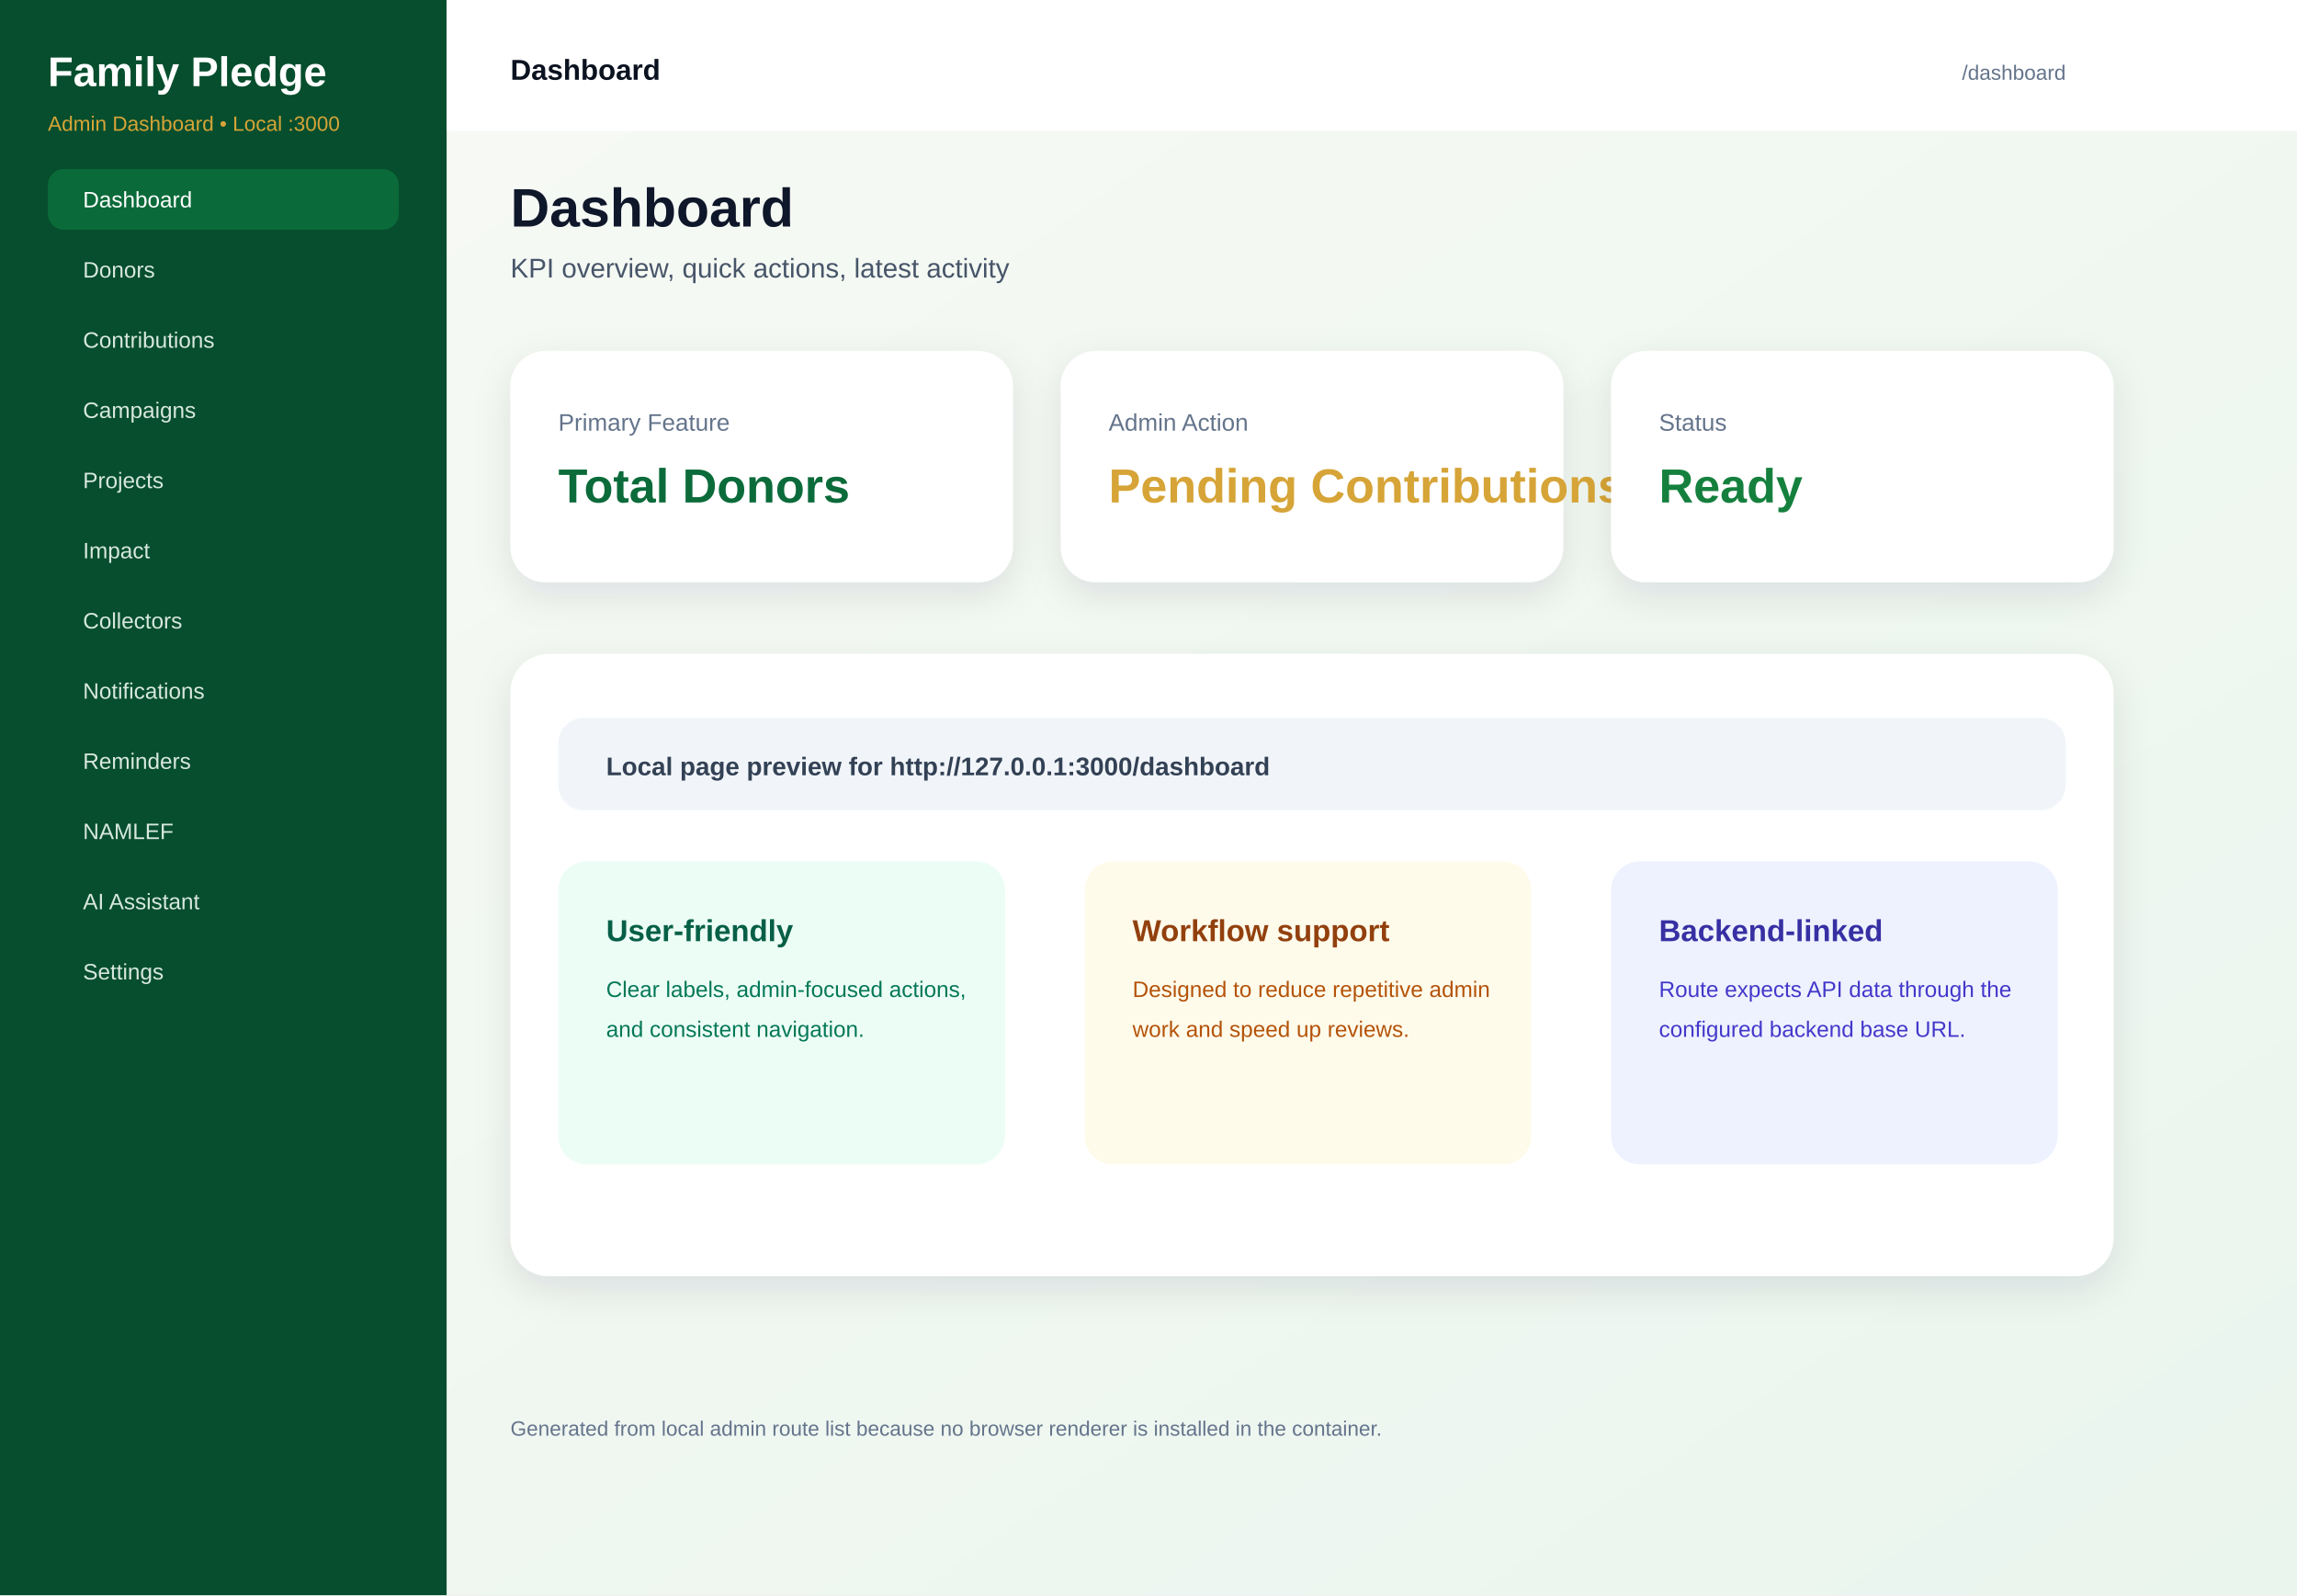
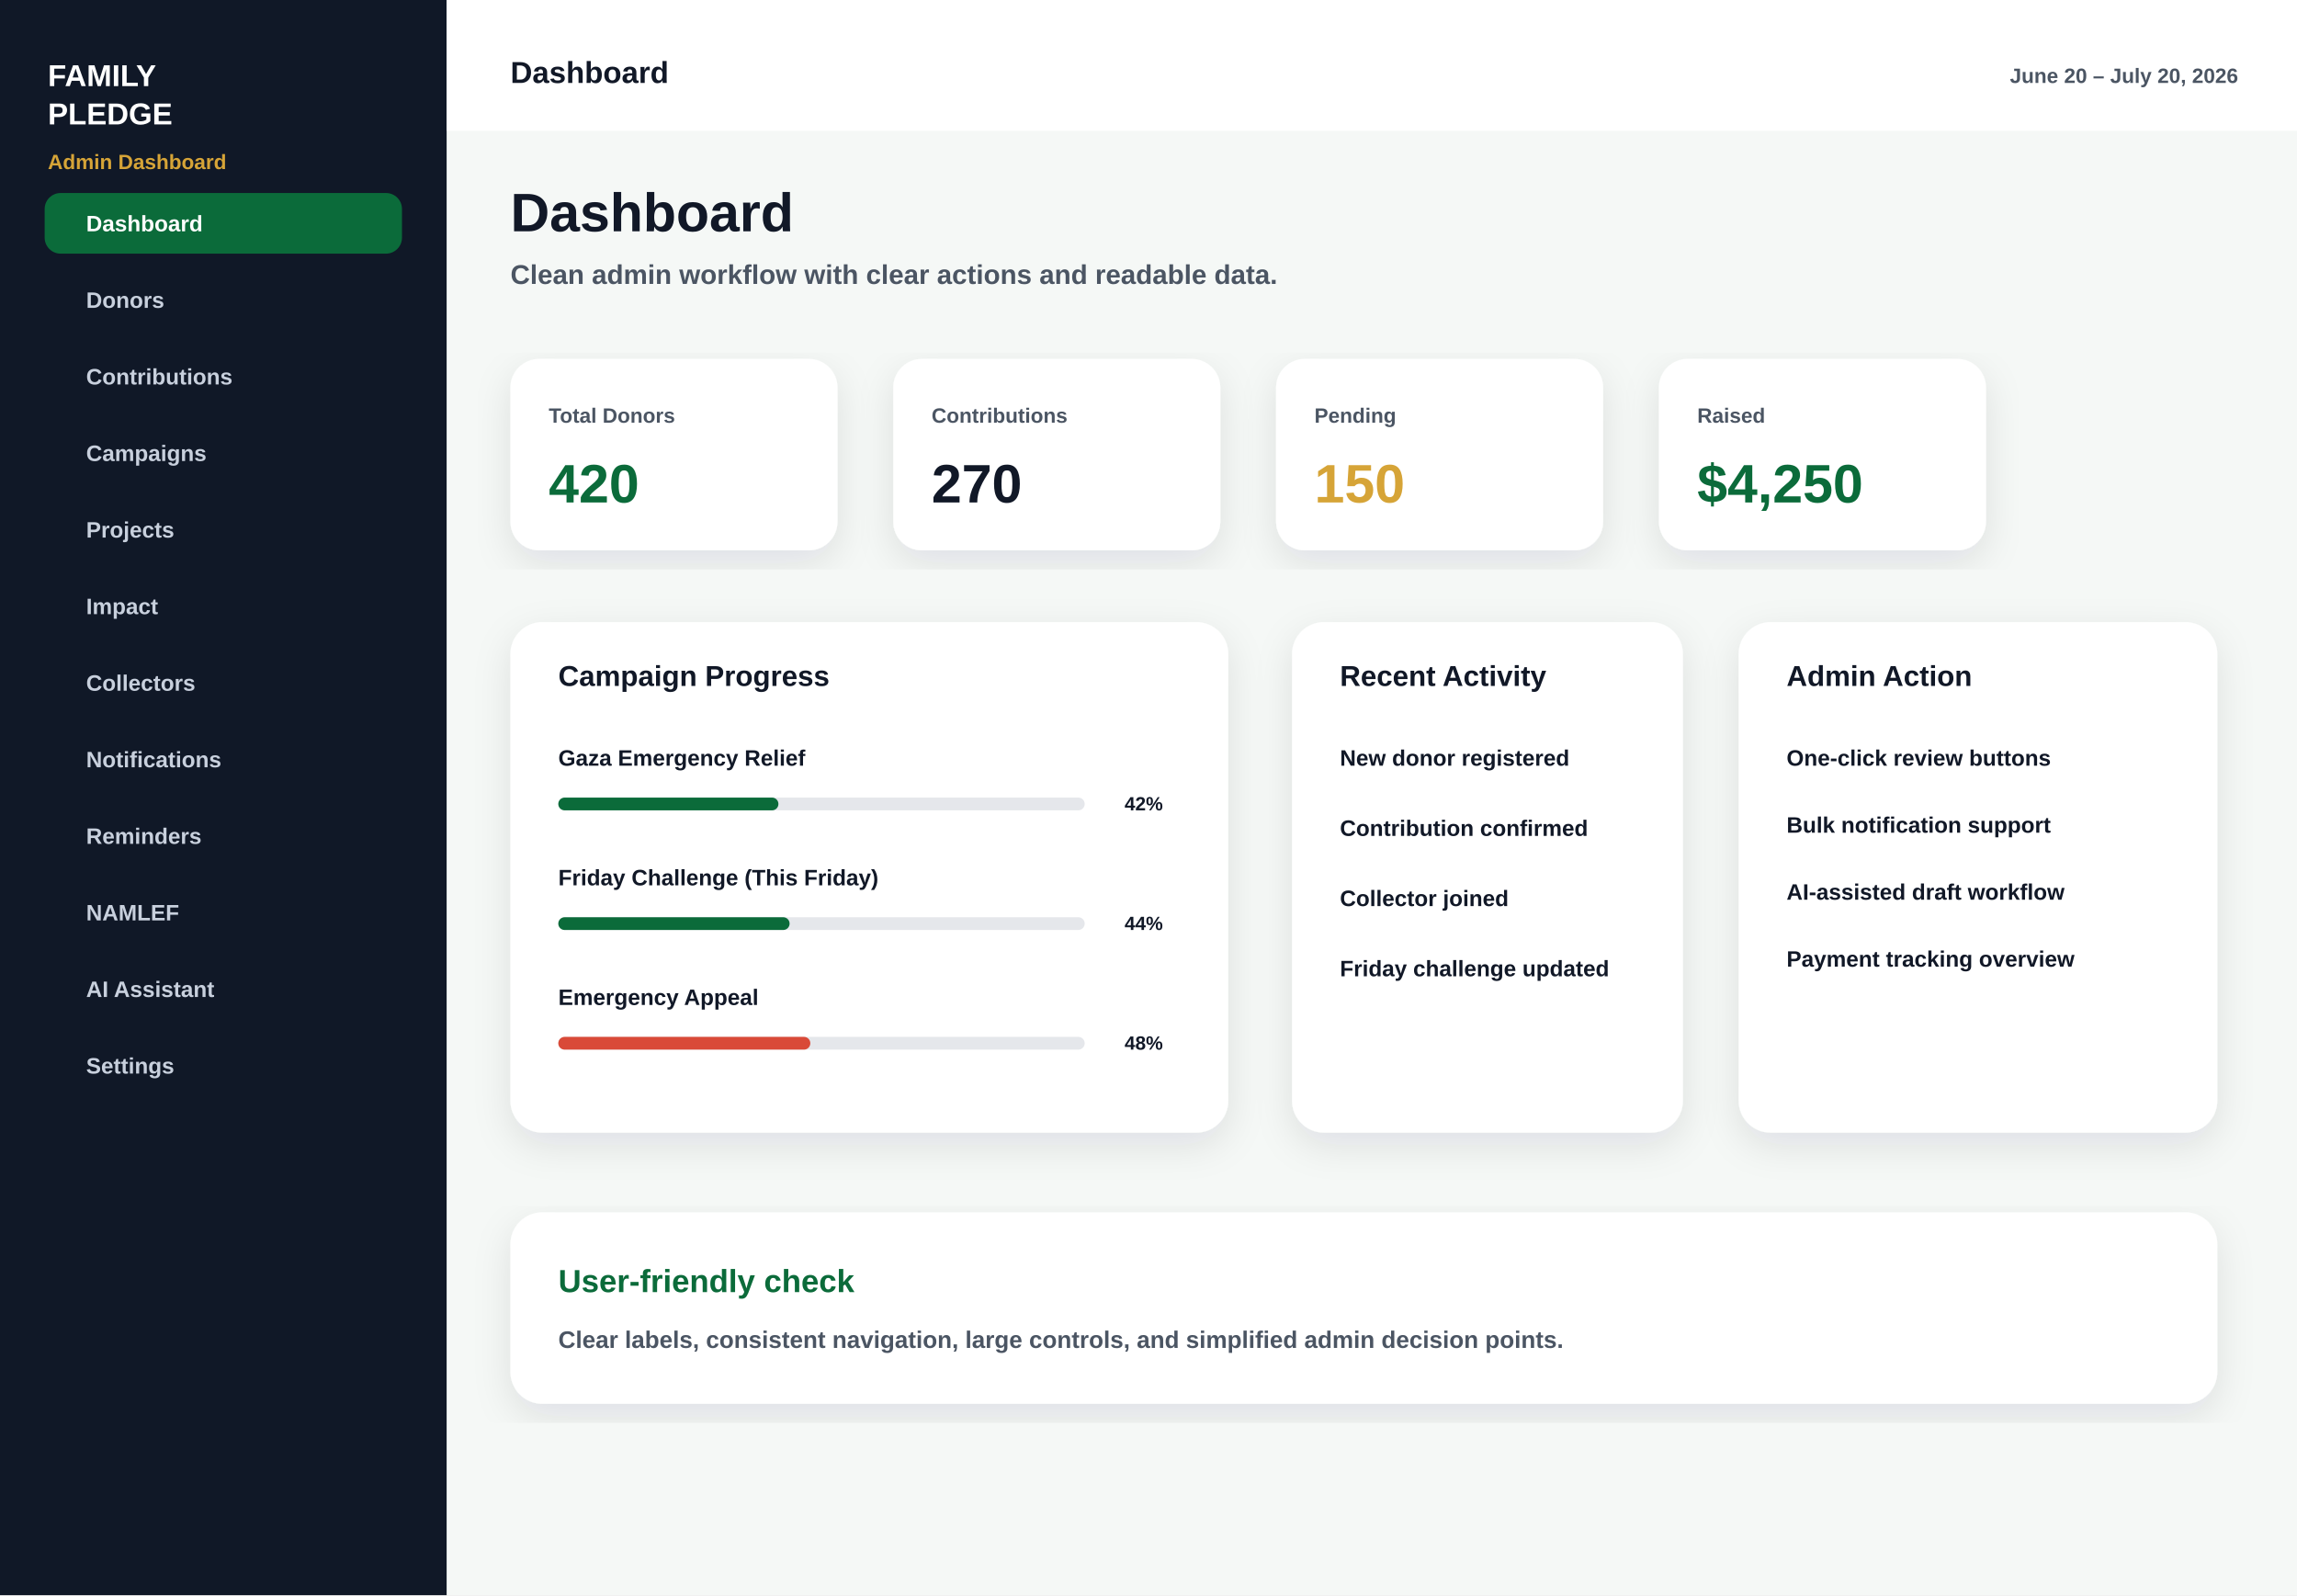
<svg xmlns="http://www.w3.org/2000/svg" width="1440" height="1000" viewBox="0 0 1440 1000">
  <defs>
-     <linearGradient id="g" x1="0" x2="1" y1="0" y2="1">
-       <stop stop-color="#F8FAF5" />
-       <stop offset="1" stop-color="#EAF5EE" />
-     </linearGradient>
-     <filter id="shadow" x="-20%" y="-20%" width="140%" height="140%">
+     <filter id="shadow">
      <feDropShadow dx="0" dy="8" stdDeviation="12" flood-color="#0F172A" flood-opacity="0.10" />
    </filter>
  </defs>
-   <rect width="1440" height="1000" fill="url(#g)" />
-   <rect x="0" y="0" width="280" height="1000" fill="#064E2D" />
-   <text x="30" y="54" font-size="26" font-weight="800" fill="#FFFFFF" font-family="Arial">Family Pledge</text>
-   <text x="30" y="82" font-size="13" fill="#D6A437" font-family="Arial">Admin Dashboard • Local :3000</text>
-   <rect x="30" y="106" width="220" height="38" rx="10" fill="#0B6B3A" opacity="0.95" />
-   <text x="52" y="130" font-size="14" fill="#ffffff" font-family="Arial">Dashboard</text>
-   <rect x="30" y="150" width="220" height="38" rx="10" fill="transparent" opacity="0.95" />
-   <text x="52" y="174" font-size="14" fill="#D8E8DD" font-family="Arial">Donors</text>
-   <rect x="30" y="194" width="220" height="38" rx="10" fill="transparent" opacity="0.95" />
-   <text x="52" y="218" font-size="14" fill="#D8E8DD" font-family="Arial">Contributions</text>
-   <rect x="30" y="238" width="220" height="38" rx="10" fill="transparent" opacity="0.95" />
-   <text x="52" y="262" font-size="14" fill="#D8E8DD" font-family="Arial">Campaigns</text>
-   <rect x="30" y="282" width="220" height="38" rx="10" fill="transparent" opacity="0.95" />
-   <text x="52" y="306" font-size="14" fill="#D8E8DD" font-family="Arial">Projects</text>
-   <rect x="30" y="326" width="220" height="38" rx="10" fill="transparent" opacity="0.95" />
-   <text x="52" y="350" font-size="14" fill="#D8E8DD" font-family="Arial">Impact</text>
-   <rect x="30" y="370" width="220" height="38" rx="10" fill="transparent" opacity="0.95" />
-   <text x="52" y="394" font-size="14" fill="#D8E8DD" font-family="Arial">Collectors</text>
-   <rect x="30" y="414" width="220" height="38" rx="10" fill="transparent" opacity="0.95" />
-   <text x="52" y="438" font-size="14" fill="#D8E8DD" font-family="Arial">Notifications</text>
-   <rect x="30" y="458" width="220" height="38" rx="10" fill="transparent" opacity="0.95" />
-   <text x="52" y="482" font-size="14" fill="#D8E8DD" font-family="Arial">Reminders</text>
-   <rect x="30" y="502" width="220" height="38" rx="10" fill="transparent" opacity="0.95" />
-   <text x="52" y="526" font-size="14" fill="#D8E8DD" font-family="Arial">NAMLEF</text>
-   <rect x="30" y="546" width="220" height="38" rx="10" fill="transparent" opacity="0.95" />
-   <text x="52" y="570" font-size="14" fill="#D8E8DD" font-family="Arial">AI Assistant</text>
-   <rect x="30" y="590" width="220" height="38" rx="10" fill="transparent" opacity="0.95" />
-   <text x="52" y="614" font-size="14" fill="#D8E8DD" font-family="Arial">Settings</text>
-   <rect x="280" y="0" width="1160" height="82" fill="#FFFFFF" />
-   <text x="320" y="50" font-size="18" font-weight="700" fill="#0B1220" font-family="Arial">Dashboard</text>
-   <text x="1230" y="50" font-size="13" fill="#64748B" font-family="Arial">/dashboard</text>
-   <text x="320" y="142" font-size="34" font-weight="800" fill="#0F172A" font-family="Arial">Dashboard</text>
-   <text x="320" y="174" font-size="17" fill="#475569" font-family="Arial">KPI overview, quick actions, latest activity</text>
-   <rect x="320" y="220" width="315" height="145" rx="22" fill="#FFFFFF" filter="url(#shadow)" />
-   <text x="350" y="270" font-size="15" fill="#64748B" font-family="Arial">Primary Feature</text>
-   <text x="350" y="315" font-size="30" font-weight="800" fill="#0B6B3A" font-family="Arial">Total Donors</text>
-   <rect x="665" y="220" width="315" height="145" rx="22" fill="#FFFFFF" filter="url(#shadow)" />
-   <text x="695" y="270" font-size="15" fill="#64748B" font-family="Arial">Admin Action</text>
-   <text x="695" y="315" font-size="30" font-weight="800" fill="#D6A437" font-family="Arial">Pending Contributions</text>
-   <rect x="1010" y="220" width="315" height="145" rx="22" fill="#FFFFFF" filter="url(#shadow)" />
-   <text x="1040" y="270" font-size="15" fill="#64748B" font-family="Arial">Status</text>
-   <text x="1040" y="315" font-size="30" font-weight="800" fill="#15803D" font-family="Arial">Ready</text>
-   <rect x="320" y="410" width="1005" height="390" rx="24" fill="#FFFFFF" filter="url(#shadow)" />
-   <rect x="350" y="450" width="945" height="58" rx="16" fill="#F1F5F9" />
-   <text x="380" y="486" font-size="16" font-weight="700" fill="#334155" font-family="Arial">Local page preview for http://127.0.0.1:3000/dashboard</text>
-   <rect x="350" y="540" width="280" height="190" rx="18" fill="#ECFDF5" />
-   <text x="380" y="590" font-size="19" font-weight="800" fill="#065F46" font-family="Arial">User-friendly</text>
-   <text x="380" y="625" font-size="14" fill="#047857" font-family="Arial">Clear labels, admin-focused actions,</text>
-   <text x="380" y="650" font-size="14" fill="#047857" font-family="Arial">and consistent navigation.</text>
-   <rect x="680" y="540" width="280" height="190" rx="18" fill="#FFFBEB" />
-   <text x="710" y="590" font-size="19" font-weight="800" fill="#92400E" font-family="Arial">Workflow support</text>
-   <text x="710" y="625" font-size="14" fill="#B45309" font-family="Arial">Designed to reduce repetitive admin</text>
-   <text x="710" y="650" font-size="14" fill="#B45309" font-family="Arial">work and speed up reviews.</text>
-   <rect x="1010" y="540" width="280" height="190" rx="18" fill="#EEF2FF" />
-   <text x="1040" y="590" font-size="19" font-weight="800" fill="#3730A3" font-family="Arial">Backend-linked</text>
-   <text x="1040" y="625" font-size="14" fill="#4338CA" font-family="Arial">Route expects API data through the</text>
-   <text x="1040" y="650" font-size="14" fill="#4338CA" font-family="Arial">configured backend base URL.</text>
-   <text x="320" y="900" font-size="13" fill="#64748B" font-family="Arial">Generated from local admin route list because no browser renderer is installed in the container.</text>
+   <rect width="1440" height="1000" fill="#F5F8F6" />
+   <rect width="280" height="1000" fill="#101827" />
+   <text x="30" y="54" font-family="Arial, sans-serif" font-size="19" font-weight="900" fill="#fff" text-anchor="start">FAMILY</text>
+   <text x="30" y="78" font-family="Arial, sans-serif" font-size="19" font-weight="900" fill="#fff" text-anchor="start">PLEDGE</text>
+   <text x="30" y="106" font-family="Arial, sans-serif" font-size="13" font-weight="700" fill="#D6A437" text-anchor="start">Admin Dashboard</text>
+   <rect x="28" y="121" width="224" height="38" rx="10" fill="#0B6B3A" />
+   <text x="54" y="145" font-family="Arial, sans-serif" font-size="14" font-weight="800" fill="#fff" text-anchor="start">Dashboard</text>
+   <rect x="28" y="169" width="224" height="38" rx="10" fill="transparent" />
+   <text x="54" y="193" font-family="Arial, sans-serif" font-size="14" font-weight="800" fill="#C8D0DD" text-anchor="start">Donors</text>
+   <rect x="28" y="217" width="224" height="38" rx="10" fill="transparent" />
+   <text x="54" y="241" font-family="Arial, sans-serif" font-size="14" font-weight="800" fill="#C8D0DD" text-anchor="start">Contributions</text>
+   <rect x="28" y="265" width="224" height="38" rx="10" fill="transparent" />
+   <text x="54" y="289" font-family="Arial, sans-serif" font-size="14" font-weight="800" fill="#C8D0DD" text-anchor="start">Campaigns</text>
+   <rect x="28" y="313" width="224" height="38" rx="10" fill="transparent" />
+   <text x="54" y="337" font-family="Arial, sans-serif" font-size="14" font-weight="800" fill="#C8D0DD" text-anchor="start">Projects</text>
+   <rect x="28" y="361" width="224" height="38" rx="10" fill="transparent" />
+   <text x="54" y="385" font-family="Arial, sans-serif" font-size="14" font-weight="800" fill="#C8D0DD" text-anchor="start">Impact</text>
+   <rect x="28" y="409" width="224" height="38" rx="10" fill="transparent" />
+   <text x="54" y="433" font-family="Arial, sans-serif" font-size="14" font-weight="800" fill="#C8D0DD" text-anchor="start">Collectors</text>
+   <rect x="28" y="457" width="224" height="38" rx="10" fill="transparent" />
+   <text x="54" y="481" font-family="Arial, sans-serif" font-size="14" font-weight="800" fill="#C8D0DD" text-anchor="start">Notifications</text>
+   <rect x="28" y="505" width="224" height="38" rx="10" fill="transparent" />
+   <text x="54" y="529" font-family="Arial, sans-serif" font-size="14" font-weight="800" fill="#C8D0DD" text-anchor="start">Reminders</text>
+   <rect x="28" y="553" width="224" height="38" rx="10" fill="transparent" />
+   <text x="54" y="577" font-family="Arial, sans-serif" font-size="14" font-weight="800" fill="#C8D0DD" text-anchor="start">NAMLEF</text>
+   <rect x="28" y="601" width="224" height="38" rx="10" fill="transparent" />
+   <text x="54" y="625" font-family="Arial, sans-serif" font-size="14" font-weight="800" fill="#C8D0DD" text-anchor="start">AI Assistant</text>
+   <rect x="28" y="649" width="224" height="38" rx="10" fill="transparent" />
+   <text x="54" y="673" font-family="Arial, sans-serif" font-size="14" font-weight="800" fill="#C8D0DD" text-anchor="start">Settings</text>
+   <rect x="280" y="0" width="1160" height="82" rx="0" fill="#fff" />
+   <text x="320" y="52" font-family="Arial, sans-serif" font-size="19" font-weight="900" fill="#111827" text-anchor="start">Dashboard</text>
+   <text x="1260" y="52" font-family="Arial, sans-serif" font-size="13" font-weight="700" fill="#4B5563" text-anchor="start">June 20 – July 20, 2026</text>
+   <text x="320" y="145" font-family="Arial, sans-serif" font-size="34" font-weight="900" fill="#111827" text-anchor="start">Dashboard</text>
+   <text x="320" y="178" font-family="Arial, sans-serif" font-size="17" font-weight="600" fill="#4B5563" text-anchor="start">Clean admin workflow with clear actions and readable data.</text>
+   <rect x="320" y="225" width="205" height="120" rx="18" fill="#fff" filter="url(#shadow)" />
+   <text x="344" y="265" font-family="Arial, sans-serif" font-size="13" font-weight="800" fill="#4B5563" text-anchor="start">Total Donors</text>
+   <text x="344" y="315" font-family="Arial, sans-serif" font-size="34" font-weight="900" fill="#0B6B3A" text-anchor="start">420</text>
+   <rect x="560" y="225" width="205" height="120" rx="18" fill="#fff" filter="url(#shadow)" />
+   <text x="584" y="265" font-family="Arial, sans-serif" font-size="13" font-weight="800" fill="#4B5563" text-anchor="start">Contributions</text>
+   <text x="584" y="315" font-family="Arial, sans-serif" font-size="34" font-weight="900" fill="#111827" text-anchor="start">270</text>
+   <rect x="800" y="225" width="205" height="120" rx="18" fill="#fff" filter="url(#shadow)" />
+   <text x="824" y="265" font-family="Arial, sans-serif" font-size="13" font-weight="800" fill="#4B5563" text-anchor="start">Pending</text>
+   <text x="824" y="315" font-family="Arial, sans-serif" font-size="34" font-weight="900" fill="#D6A437" text-anchor="start">150</text>
+   <rect x="1040" y="225" width="205" height="120" rx="18" fill="#fff" filter="url(#shadow)" />
+   <text x="1064" y="265" font-family="Arial, sans-serif" font-size="13" font-weight="800" fill="#4B5563" text-anchor="start">Raised</text>
+   <text x="1064" y="315" font-family="Arial, sans-serif" font-size="34" font-weight="900" fill="#0B6B3A" text-anchor="start">$4,250</text>
+   <rect x="320" y="390" width="450" height="320" rx="20" fill="#fff" filter="url(#shadow)" />
+   <text x="350" y="430" font-family="Arial, sans-serif" font-size="18" font-weight="900" fill="#111827" text-anchor="start">Campaign Progress</text>
+   <text x="350" y="480" font-family="Arial, sans-serif" font-size="14" font-weight="800" fill="#111827" text-anchor="start">Gaza Emergency Relief</text>
+   <rect x="350" y="500" width="330" height="8" rx="4" fill="#E5E7EB" />
+   <rect x="350" y="500" width="138" height="8" rx="4" fill="#0B6B3A" />
+   <text x="705" y="508" font-family="Arial, sans-serif" font-size="12" font-weight="800" fill="#111827" text-anchor="start">42%</text>
+   <text x="350" y="555" font-family="Arial, sans-serif" font-size="14" font-weight="800" fill="#111827" text-anchor="start">Friday Challenge (This Friday)</text>
+   <rect x="350" y="575" width="330" height="8" rx="4" fill="#E5E7EB" />
+   <rect x="350" y="575" width="145" height="8" rx="4" fill="#0B6B3A" />
+   <text x="705" y="583" font-family="Arial, sans-serif" font-size="12" font-weight="800" fill="#111827" text-anchor="start">44%</text>
+   <text x="350" y="630" font-family="Arial, sans-serif" font-size="14" font-weight="800" fill="#111827" text-anchor="start">Emergency Appeal</text>
+   <rect x="350" y="650" width="330" height="8" rx="4" fill="#E5E7EB" />
+   <rect x="350" y="650" width="158" height="8" rx="4" fill="#D94A38" />
+   <text x="705" y="658" font-family="Arial, sans-serif" font-size="12" font-weight="800" fill="#111827" text-anchor="start">48%</text>
+   <rect x="810" y="390" width="245" height="320" rx="20" fill="#fff" filter="url(#shadow)" />
+   <text x="840" y="430" font-family="Arial, sans-serif" font-size="18" font-weight="900" fill="#111827" text-anchor="start">Recent Activity</text>
+   <text x="840" y="480" font-family="Arial, sans-serif" font-size="14" font-weight="700" fill="#111827" text-anchor="start">New donor registered</text>
+   <text x="840" y="524" font-family="Arial, sans-serif" font-size="14" font-weight="700" fill="#111827" text-anchor="start">Contribution confirmed</text>
+   <text x="840" y="568" font-family="Arial, sans-serif" font-size="14" font-weight="700" fill="#111827" text-anchor="start">Collector joined</text>
+   <text x="840" y="612" font-family="Arial, sans-serif" font-size="14" font-weight="700" fill="#111827" text-anchor="start">Friday challenge updated</text>
+   <rect x="1090" y="390" width="300" height="320" rx="20" fill="#fff" filter="url(#shadow)" />
+   <text x="1120" y="430" font-family="Arial, sans-serif" font-size="18" font-weight="900" fill="#111827" text-anchor="start">Admin Action</text>
+   <text x="1120" y="480" font-family="Arial, sans-serif" font-size="14" font-weight="700" fill="#111827" text-anchor="start">One-click review buttons</text>
+   <text x="1120" y="522" font-family="Arial, sans-serif" font-size="14" font-weight="700" fill="#111827" text-anchor="start">Bulk notification support</text>
+   <text x="1120" y="564" font-family="Arial, sans-serif" font-size="14" font-weight="700" fill="#111827" text-anchor="start">AI-assisted draft workflow</text>
+   <text x="1120" y="606" font-family="Arial, sans-serif" font-size="14" font-weight="700" fill="#111827" text-anchor="start">Payment tracking overview</text>
+   <rect x="320" y="760" width="1070" height="120" rx="20" fill="#fff" filter="url(#shadow)" />
+   <text x="350" y="810" font-family="Arial, sans-serif" font-size="20" font-weight="900" fill="#0B6B3A" text-anchor="start">User-friendly check</text>
+   <text x="350" y="845" font-family="Arial, sans-serif" font-size="15" font-weight="700" fill="#4B5563" text-anchor="start">Clear labels, consistent navigation, large controls, and simplified admin decision points.</text>
</svg>
